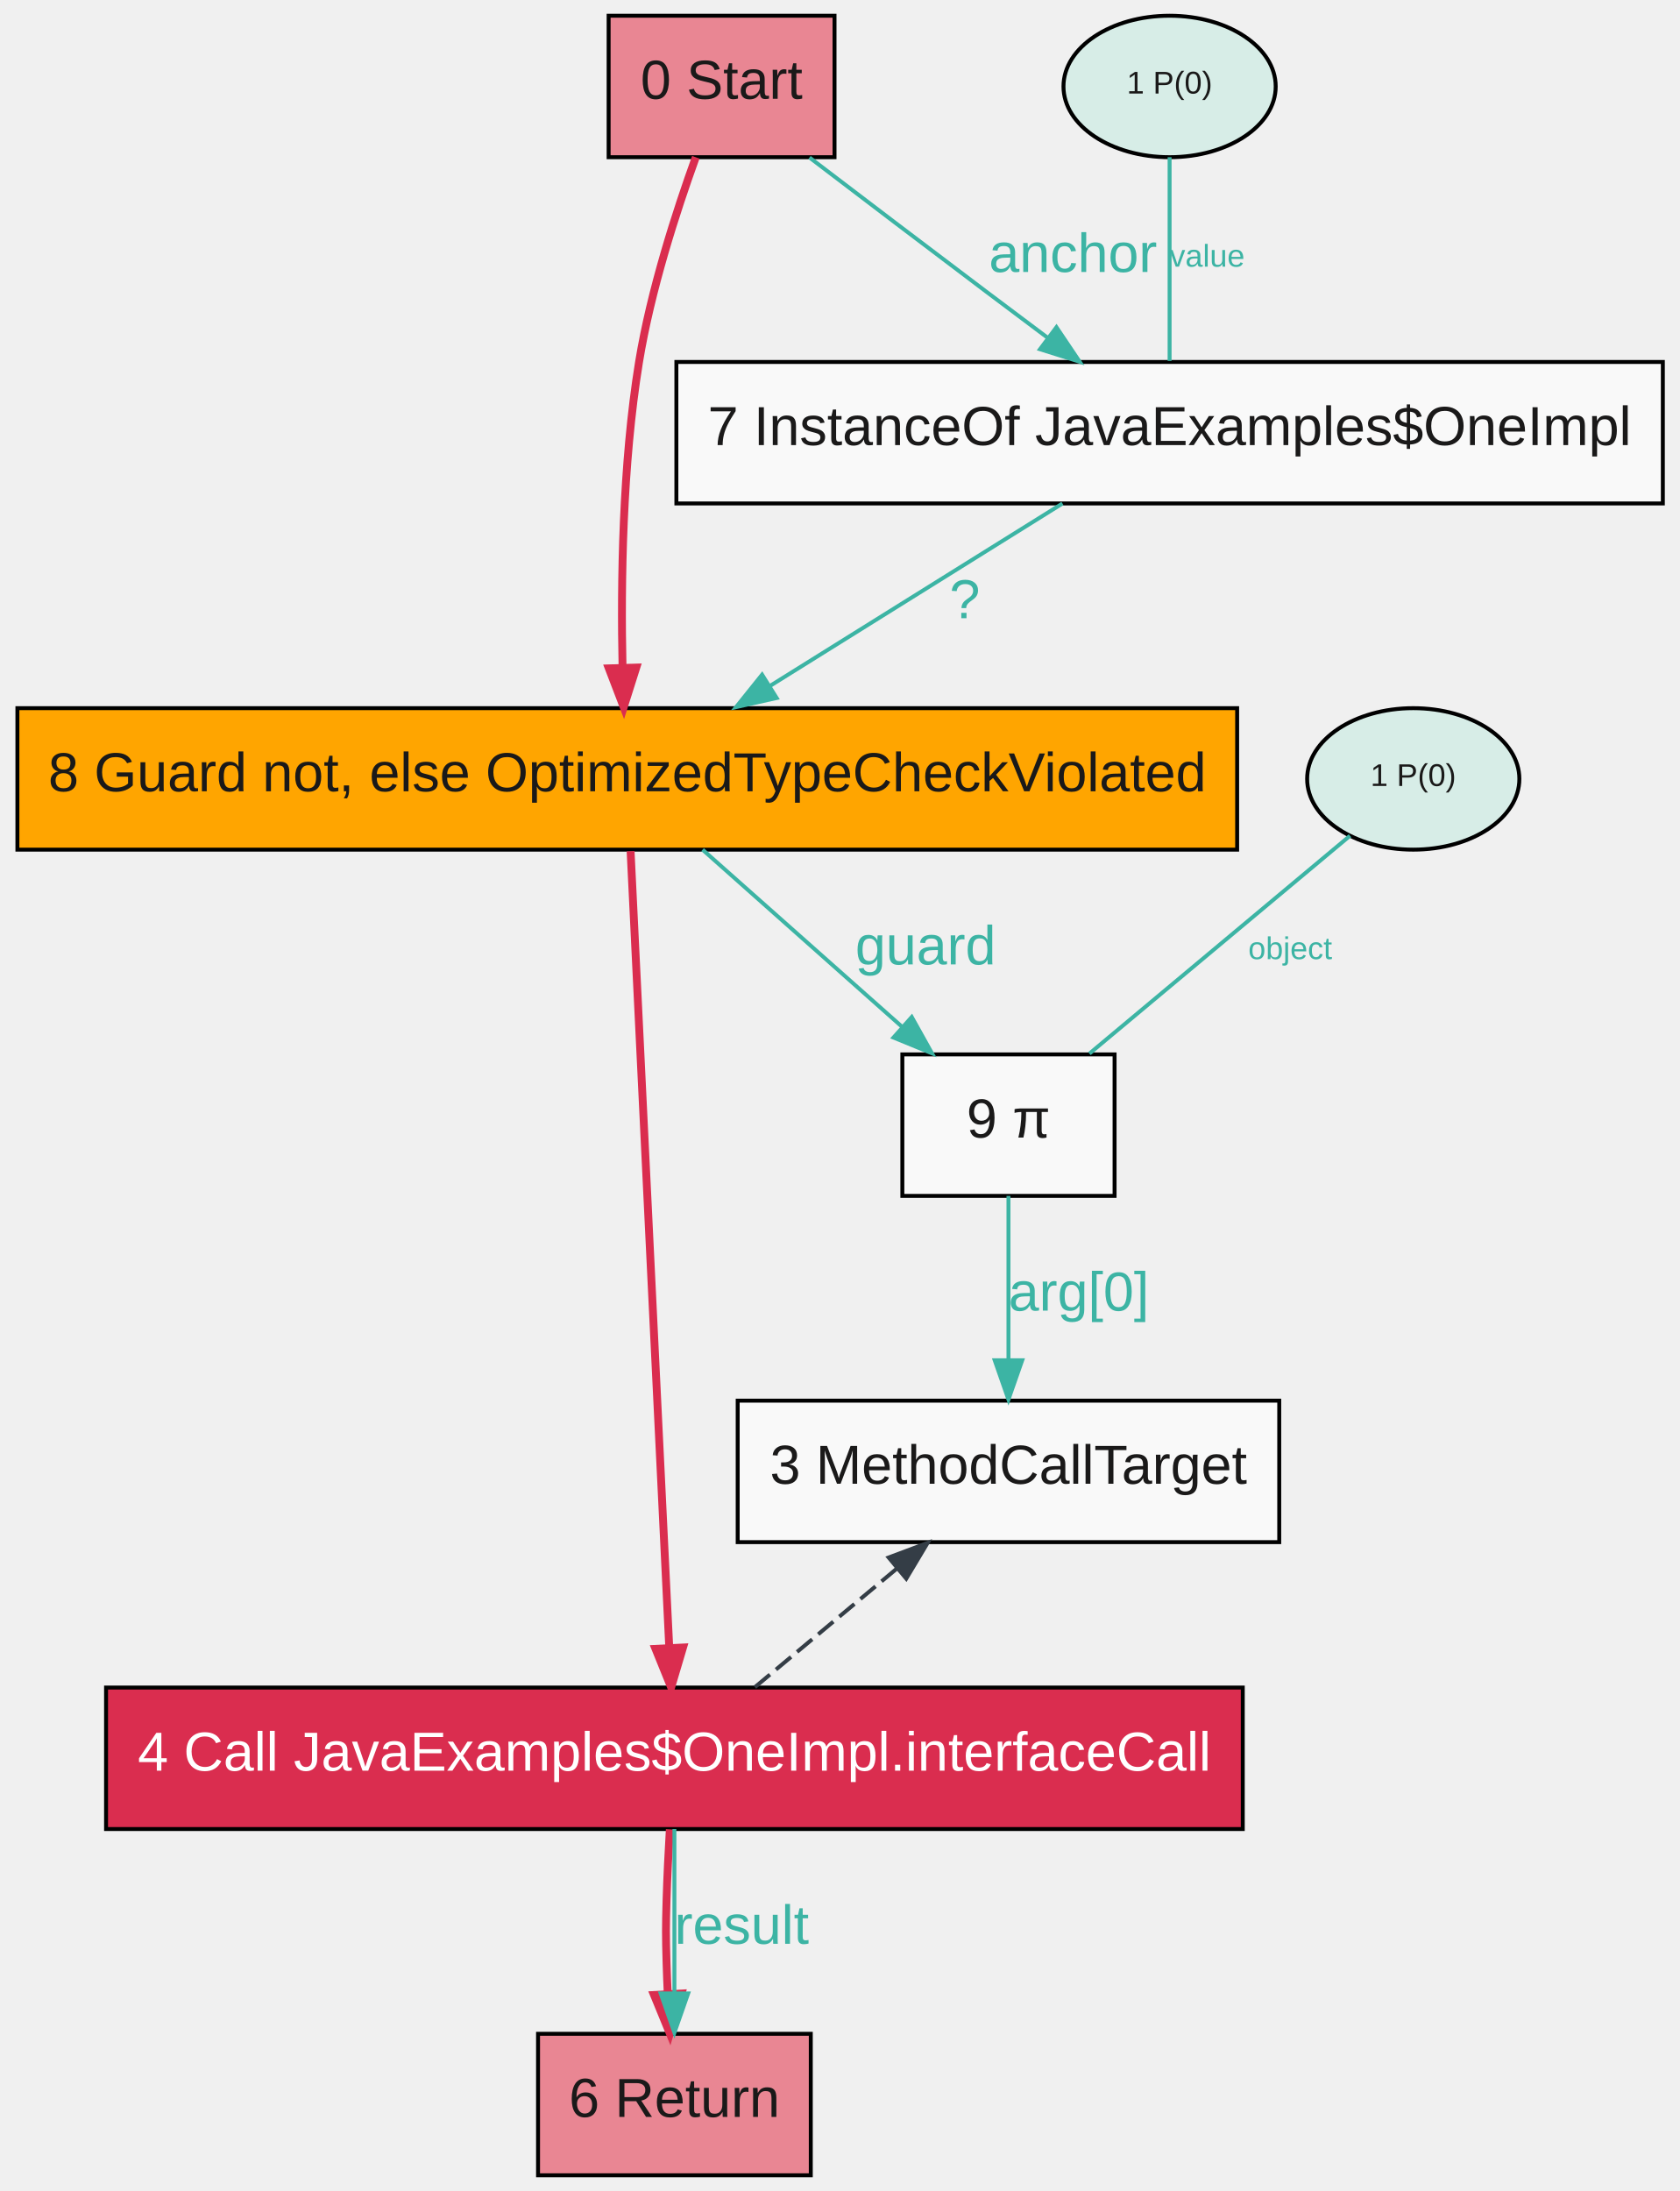
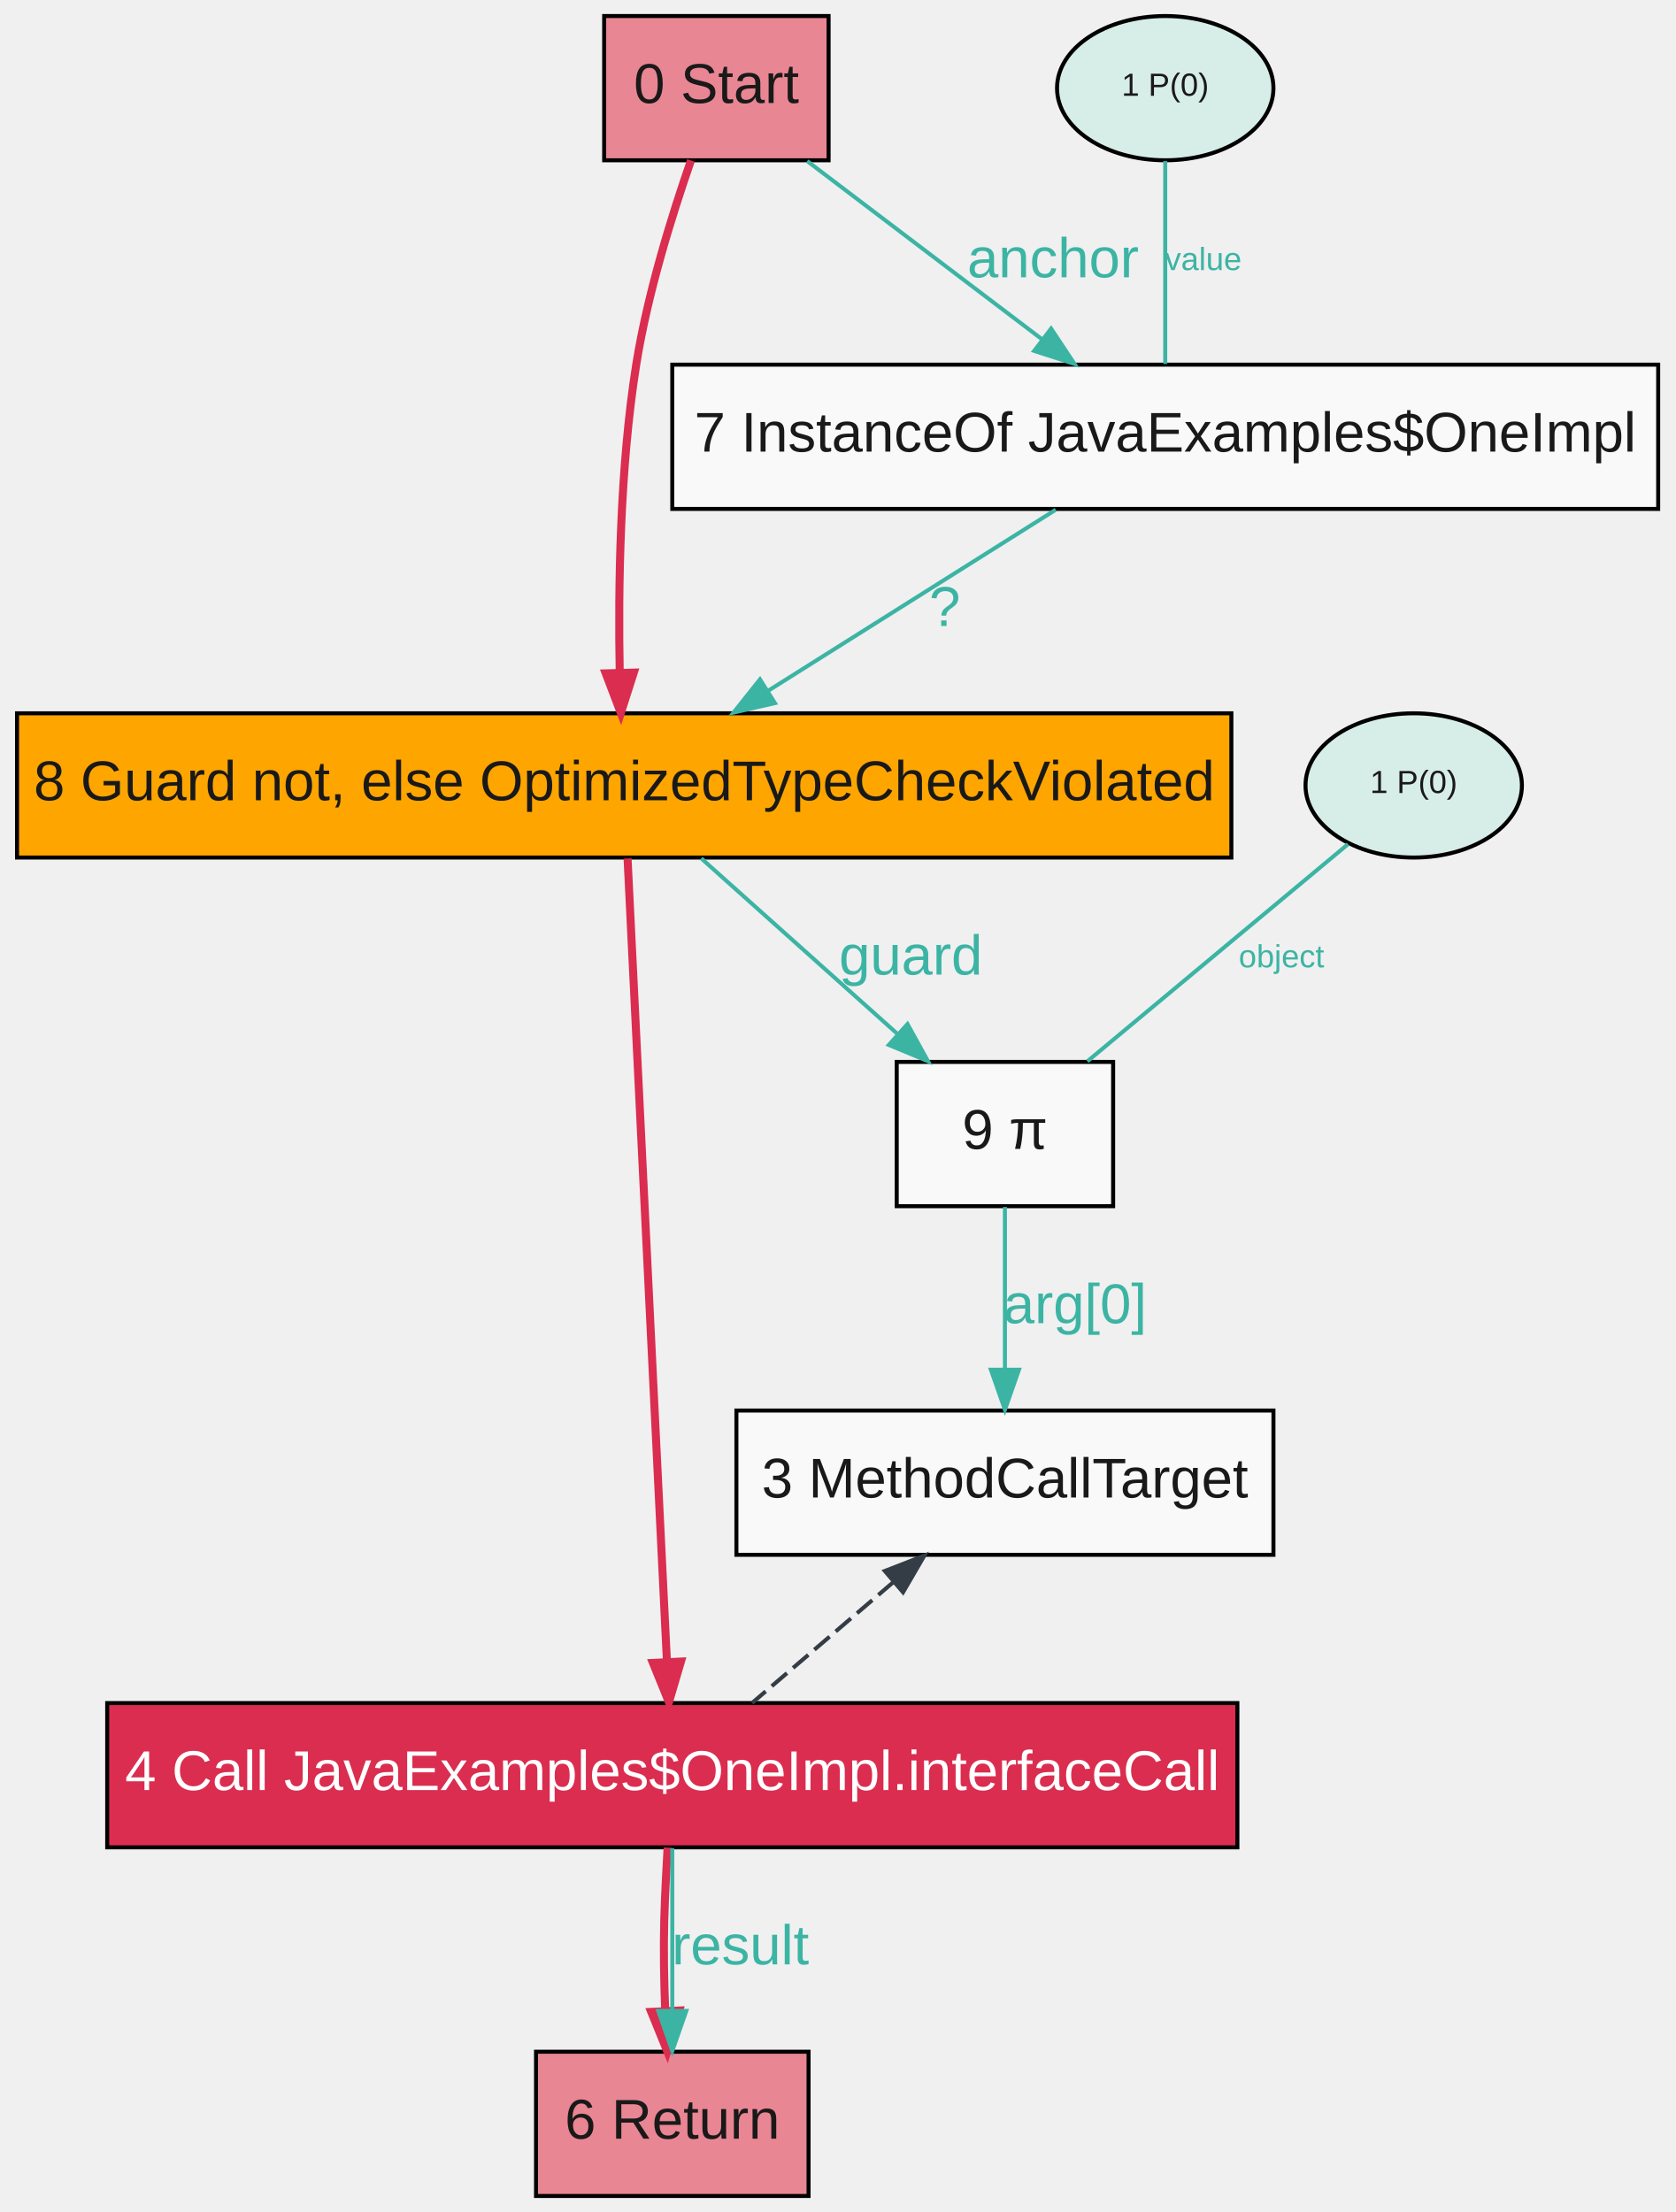
- <svg xmlns="http://www.w3.org/2000/svg" width="427pt" height="557pt" viewBox="0.00 0.00 426.84 557.49">
-   <g id="graph0" class="graph" transform="scale(1 1) rotate(0) translate(4 553.49)">
+ <svg xmlns="http://www.w3.org/2000/svg" width="418pt" height="552pt" viewBox="0.00 0.00 417.50 552.00">
+   <g id="graph0" class="graph" transform="scale(1 1) rotate(0) translate(4 548)">
    <g id="node1" class="node">
-       <polygon fill="#e98693" stroke="black" points="208.08,-549.49 150.6,-549.49 150.6,-513.49 208.08,-513.49 208.08,-549.49" />
-       <text text-anchor="middle" x="179.34" y="-528.34" font-family="Arial" font-size="14.00" fill="#1a1919">0 Start</text>
+       <polygon fill="#e98693" stroke="black" points="202.5,-544 146.5,-544 146.5,-508 202.5,-508 202.5,-544" />
+       <text text-anchor="middle" x="174.5" y="-522.3" font-family="Arial" font-size="14.00" fill="#1a1919">0 Start</text>
    </g>
    <g id="node5" class="node">
-       <polygon fill="#f9f9f9" stroke="black" points="418.85,-461.39 167.84,-461.39 167.84,-425.39 418.85,-425.39 418.85,-461.39" />
-       <text text-anchor="middle" x="293.34" y="-440.24" font-family="Arial" font-size="14.00" fill="#1a1919">7 InstanceOf JavaExamples$OneImpl</text>
+       <polygon fill="#f9f9f9" stroke="black" points="409.5,-457 163.5,-457 163.5,-421 409.5,-421 409.5,-457" />
+       <text text-anchor="middle" x="286.5" y="-435.3" font-family="Arial" font-size="14.00" fill="#1a1919">7 InstanceOf JavaExamples$OneImpl</text>
    </g>
    <g id="edge7" class="edge">
-       <path fill="none" stroke="#3cb4a4" d="M201.71,-513.41C214.76,-503.46 231.56,-490.69 246.54,-479.39 251.64,-475.55 257.07,-471.47 262.35,-467.52" />
-       <polygon fill="#3cb4a4" stroke="#3cb4a4" points="264.55,-470.24 270.46,-461.45 260.36,-464.63 264.55,-470.24" />
-       <text text-anchor="middle" x="268.75" y="-484.29" font-family="arial" font-size="14.00" fill="#3cb4a4">anchor</text>
+       <path fill="none" stroke="#3cb4a4" d="M197.16,-507.8C214.02,-495.01 237.2,-477.42 255.72,-463.36" />
+       <polygon fill="#3cb4a4" stroke="#3cb4a4" points="258.02,-466.01 263.87,-457.18 253.79,-460.43 258.02,-466.01" />
+       <text text-anchor="middle" x="258.5" y="-478.8" font-family="arial" font-size="14.00" fill="#3cb4a4">anchor</text>
    </g>
    <g id="node6" class="node">
-       <polygon fill="#ffa500" stroke="black" points="310.53,-373.3 0.16,-373.3 0.16,-337.3 310.53,-337.3 310.53,-373.3" />
-       <text text-anchor="middle" x="155.34" y="-352.15" font-family="Arial" font-size="14.00" fill="#1a1919">8 Guard not, else OptimizedTypeCheckViolated</text>
+       <polygon fill="#ffa500" stroke="black" points="303,-370 0,-370 0,-334 303,-334 303,-370" />
+       <text text-anchor="middle" x="151.5" y="-348.3" font-family="Arial" font-size="14.00" fill="#1a1919">8 Guard not, else OptimizedTypeCheckViolated</text>
    </g>
    <g id="edge1" class="edge">
-       <path fill="none" stroke="#da2d4f" stroke-width="2" d="M172.78,-513.47C167.79,-499.67 161.31,-479.58 158.34,-461.39 154.09,-435.31 153.68,-405.12 154.14,-383.81" />
-       <polygon fill="#da2d4f" stroke="#da2d4f" stroke-width="2" points="157.64,-383.64 154.44,-373.54 150.65,-383.43 157.64,-383.64" />
+       <path fill="none" stroke="#da2d4f" stroke-width="2" d="M168.16,-507.95C163.43,-494.37 157.32,-474.74 154.5,-457 150.4,-431.17 149.98,-401.3 150.38,-380.21" />
+       <polygon fill="#da2d4f" stroke="#da2d4f" stroke-width="2" points="153.89,-380.15 150.66,-370.06 146.89,-379.96 153.89,-380.15" />
    </g>
    <g id="node2" class="node">
-       <polygon fill="#f9f9f9" stroke="black" points="321.24,-197.1 183.44,-197.1 183.44,-161.1 321.24,-161.1 321.24,-197.1" />
-       <text text-anchor="middle" x="252.34" y="-175.95" font-family="Arial" font-size="14.00" fill="#1a1919">3 MethodCallTarget</text>
+       <polygon fill="#f9f9f9" stroke="black" points="313.5,-196 179.5,-196 179.5,-160 313.5,-160 313.5,-196" />
+       <text text-anchor="middle" x="246.5" y="-174.3" font-family="Arial" font-size="14.00" fill="#1a1919">3 MethodCallTarget</text>
    </g>
    <g id="node3" class="node">
-       <polygon fill="#da2d4f" stroke="black" points="311.96,-124.1 22.72,-124.1 22.72,-88.1 311.96,-88.1 311.96,-124.1" />
-       <text text-anchor="middle" x="167.34" y="-102.95" font-family="Arial" font-size="14.00" fill="#ffffff">4 Call JavaExamples$OneImpl.interfaceCall</text>
+       <polygon fill="#da2d4f" stroke="black" points="304.5,-123 22.5,-123 22.5,-87 304.5,-87 304.5,-123" />
+       <text text-anchor="middle" x="163.5" y="-101.3" font-family="Arial" font-size="14.00" fill="#ffffff">4 Call JavaExamples$OneImpl.interfaceCall</text>
    </g>
    <g id="edge3" class="edge">
-       <path fill="none" stroke="#343d46" stroke-dasharray="5,2" d="M223.88,-154.33C212.04,-144.43 198.56,-133.17 187.73,-124.13" />
-       <polygon fill="#343d46" stroke="#343d46" points="221.85,-157.19 231.77,-160.91 226.33,-151.81 221.85,-157.19" />
+       <path fill="none" stroke="#343d46" stroke-dasharray="5,2" d="M218.71,-153.23C207.14,-143.33 193.98,-132.07 183.41,-123.03" />
+       <polygon fill="#343d46" stroke="#343d46" points="216.53,-155.97 226.41,-159.81 221.08,-150.65 216.53,-155.97" />
    </g>
    <g id="node4" class="node">
-       <polygon fill="#e98693" stroke="black" points="202.04,-36 132.64,-36 132.64,0 202.04,0 202.04,-36" />
-       <text text-anchor="middle" x="167.34" y="-14.85" font-family="Arial" font-size="14.00" fill="#1a1919">6 Return</text>
+       <polygon fill="#e98693" stroke="black" points="197.5,-36 129.5,-36 129.5,0 197.5,0 197.5,-36" />
+       <text text-anchor="middle" x="163.5" y="-14.3" font-family="Arial" font-size="14.00" fill="#1a1919">6 Return</text>
    </g>
    <g id="edge4" class="edge">
-       <path fill="none" stroke="#da2d4f" stroke-width="2" d="M166.17,-88.02C165.83,-82.32 165.51,-75.94 165.34,-70.1 165.14,-62.95 165.14,-61.15 165.34,-54 165.41,-51.44 165.52,-48.79 165.64,-46.13" />
-       <polygon fill="#da2d4f" stroke="#da2d4f" stroke-width="2" points="169.14,-46.25 166.17,-36.08 162.15,-45.88 169.14,-46.25" />
+       <path fill="none" stroke="#da2d4f" stroke-width="2" d="M162.33,-86.92C161.99,-81.22 161.67,-74.84 161.5,-69 161.29,-61.65 161.44,-53.69 161.73,-46.33" />
+       <polygon fill="#da2d4f" stroke="#da2d4f" stroke-width="2" points="165.24,-46.28 162.23,-36.12 158.24,-45.94 165.24,-46.28" />
    </g>
    <g id="edge5" class="edge">
-       <path fill="none" stroke="#3cb4a4" d="M167.34,-88.09C167.34,-76.26 167.34,-60.22 167.34,-46.57" />
-       <polygon fill="#3cb4a4" stroke="#3cb4a4" points="170.84,-46.27 167.34,-36.27 163.84,-46.27 170.84,-46.27" />
-       <text text-anchor="middle" x="184.46" y="-58.9" font-family="arial" font-size="14.00" fill="#3cb4a4">result</text>
+       <path fill="none" stroke="#3cb4a4" d="M163.5,-86.8C163.5,-75.16 163.5,-59.55 163.5,-46.24" />
+       <polygon fill="#3cb4a4" stroke="#3cb4a4" points="167,-46.18 163.5,-36.18 160,-46.18 167,-46.18" />
+       <text text-anchor="middle" x="180.5" y="-57.8" font-family="arial" font-size="14.00" fill="#3cb4a4">result</text>
    </g>
    <g id="edge8" class="edge">
-       <path fill="none" stroke="#3cb4a4" d="M266.08,-425.38C244.76,-412.09 214.94,-393.48 191.61,-378.93" />
-       <polygon fill="#3cb4a4" stroke="#3cb4a4" points="193.36,-375.89 183.02,-373.57 189.65,-381.83 193.36,-375.89" />
-       <text text-anchor="middle" x="241.23" y="-396.19" font-family="arial" font-size="14.00" fill="#3cb4a4">?</text>
+       <path fill="none" stroke="#3cb4a4" d="M259.18,-420.8C238.5,-407.78 209.92,-389.78 187.39,-375.6" />
+       <polygon fill="#3cb4a4" stroke="#3cb4a4" points="189.11,-372.54 178.78,-370.18 185.38,-378.47 189.11,-372.54" />
+       <text text-anchor="middle" x="231.5" y="-391.8" font-family="arial" font-size="14.00" fill="#3cb4a4">?</text>
    </g>
    <g id="edge9" class="edge">
-       <path fill="none" stroke="#da2d4f" stroke-width="2" d="M156.19,-336.91C158.24,-294.53 163.53,-185.58 166.02,-134.41" />
-       <polygon fill="#da2d4f" stroke="#da2d4f" stroke-width="2" points="169.53,-134.29 166.51,-124.13 162.53,-133.95 169.53,-134.29" />
+       <path fill="none" stroke="#da2d4f" stroke-width="2" d="M152.34,-333.77C154.4,-291.86 159.66,-184.31 162.16,-133.44" />
+       <polygon fill="#da2d4f" stroke="#da2d4f" stroke-width="2" points="165.66,-133.37 162.66,-123.21 158.67,-133.03 165.66,-133.37" />
    </g>
    <g id="node7" class="node">
-       <polygon fill="#f9f9f9" stroke="black" points="279.34,-285.2 225.34,-285.2 225.34,-249.2 279.34,-249.2 279.34,-285.2" />
-       <text text-anchor="middle" x="252.34" y="-264.05" font-family="Arial" font-size="14.00" fill="#1a1919">9 π</text>
+       <polygon fill="#f9f9f9" stroke="black" points="273.5,-283 219.5,-283 219.5,-247 273.5,-247 273.5,-283" />
+       <text text-anchor="middle" x="246.5" y="-261.3" font-family="Arial" font-size="14.00" fill="#1a1919">9 π</text>
    </g>
    <g id="edge10" class="edge">
-       <path fill="none" stroke="#3cb4a4" d="M174.51,-337.29C189.03,-324.4 209.16,-306.52 225.32,-292.18" />
-       <polygon fill="#3cb4a4" stroke="#3cb4a4" points="227.73,-294.72 232.89,-285.47 223.08,-289.49 227.73,-294.72" />
-       <text text-anchor="middle" x="231.25" y="-308.1" font-family="arial" font-size="14.00" fill="#3cb4a4">guard</text>
+       <path fill="none" stroke="#3cb4a4" d="M170.72,-333.8C184.76,-321.24 203.97,-304.05 219.54,-290.12" />
+       <polygon fill="#3cb4a4" stroke="#3cb4a4" points="222.19,-292.45 227.3,-283.18 217.52,-287.24 222.19,-292.45" />
+       <text text-anchor="middle" x="223" y="-304.8" font-family="arial" font-size="14.00" fill="#3cb4a4">guard</text>
    </g>
    <g id="edge2" class="edge">
-       <path fill="none" stroke="#3cb4a4" d="M252.34,-249.19C252.34,-237.35 252.34,-221.32 252.34,-207.67" />
-       <polygon fill="#3cb4a4" stroke="#3cb4a4" points="255.84,-207.37 252.34,-197.37 248.84,-207.37 255.84,-207.37" />
-       <text text-anchor="middle" x="270.24" y="-220" font-family="arial" font-size="14.00" fill="#3cb4a4">arg[0]</text>
+       <path fill="none" stroke="#3cb4a4" d="M246.5,-246.8C246.5,-235.16 246.5,-219.55 246.5,-206.24" />
+       <polygon fill="#3cb4a4" stroke="#3cb4a4" points="250,-206.18 246.5,-196.18 243,-206.18 250,-206.18" />
+       <text text-anchor="middle" x="264" y="-217.8" font-family="arial" font-size="14.00" fill="#3cb4a4">arg[0]</text>
    </g>
    <g id="node8" class="node">
-       <ellipse fill="#d7ede7" stroke="black" cx="293.34" cy="-531.49" rx="27" ry="18" />
-       <text text-anchor="middle" x="293.34" y="-529.69" font-family="Arial" font-size="8.00" fill="#1a1919">1 P(0)</text>
+       <ellipse fill="#d7ede7" stroke="black" cx="286.5" cy="-526" rx="27" ry="18" />
+       <text text-anchor="middle" x="286.5" y="-524.1" font-family="Arial" font-size="8.00" fill="#1a1919">1 P(0)</text>
    </g>
    <g id="edge6" class="edge">
-       <path fill="none" stroke="#3cb4a4" d="M293.34,-513.48C293.34,-498.49 293.34,-476.74 293.34,-461.66" />
-       <text text-anchor="middle" x="302.9" y="-485.64" font-family="arial" font-size="8.00" fill="#3cb4a4">value</text>
+       <path fill="none" stroke="#3cb4a4" d="M286.5,-507.8C286.5,-493.05 286.5,-471.92 286.5,-457.18" />
+       <text text-anchor="middle" x="296" y="-480.6" font-family="arial" font-size="8.00" fill="#3cb4a4">value</text>
    </g>
    <g id="node9" class="node">
-       <ellipse fill="#d7ede7" stroke="black" cx="355.34" cy="-355.3" rx="27" ry="18" />
-       <text text-anchor="middle" x="355.34" y="-353.5" font-family="Arial" font-size="8.00" fill="#1a1919">1 P(0)</text>
+       <ellipse fill="#d7ede7" stroke="black" cx="348.5" cy="-352" rx="27" ry="18" />
+       <text text-anchor="middle" x="348.5" y="-350.1" font-family="Arial" font-size="8.00" fill="#1a1919">1 P(0)</text>
    </g>
    <g id="edge11" class="edge">
-       <path fill="none" stroke="#3cb4a4" d="M339.25,-340.84C321.37,-325.9 292.45,-301.73 272.94,-285.41" />
-       <text text-anchor="middle" x="324.02" y="-309.45" font-family="arial" font-size="8.00" fill="#3cb4a4">object</text>
+       <path fill="none" stroke="#3cb4a4" d="M332.11,-337.34C314.43,-322.61 286.24,-299.11 267.07,-283.15" />
+       <text text-anchor="middle" x="315.5" y="-306.6" font-family="arial" font-size="8.00" fill="#3cb4a4">object</text>
    </g>
  </g>
</svg>
